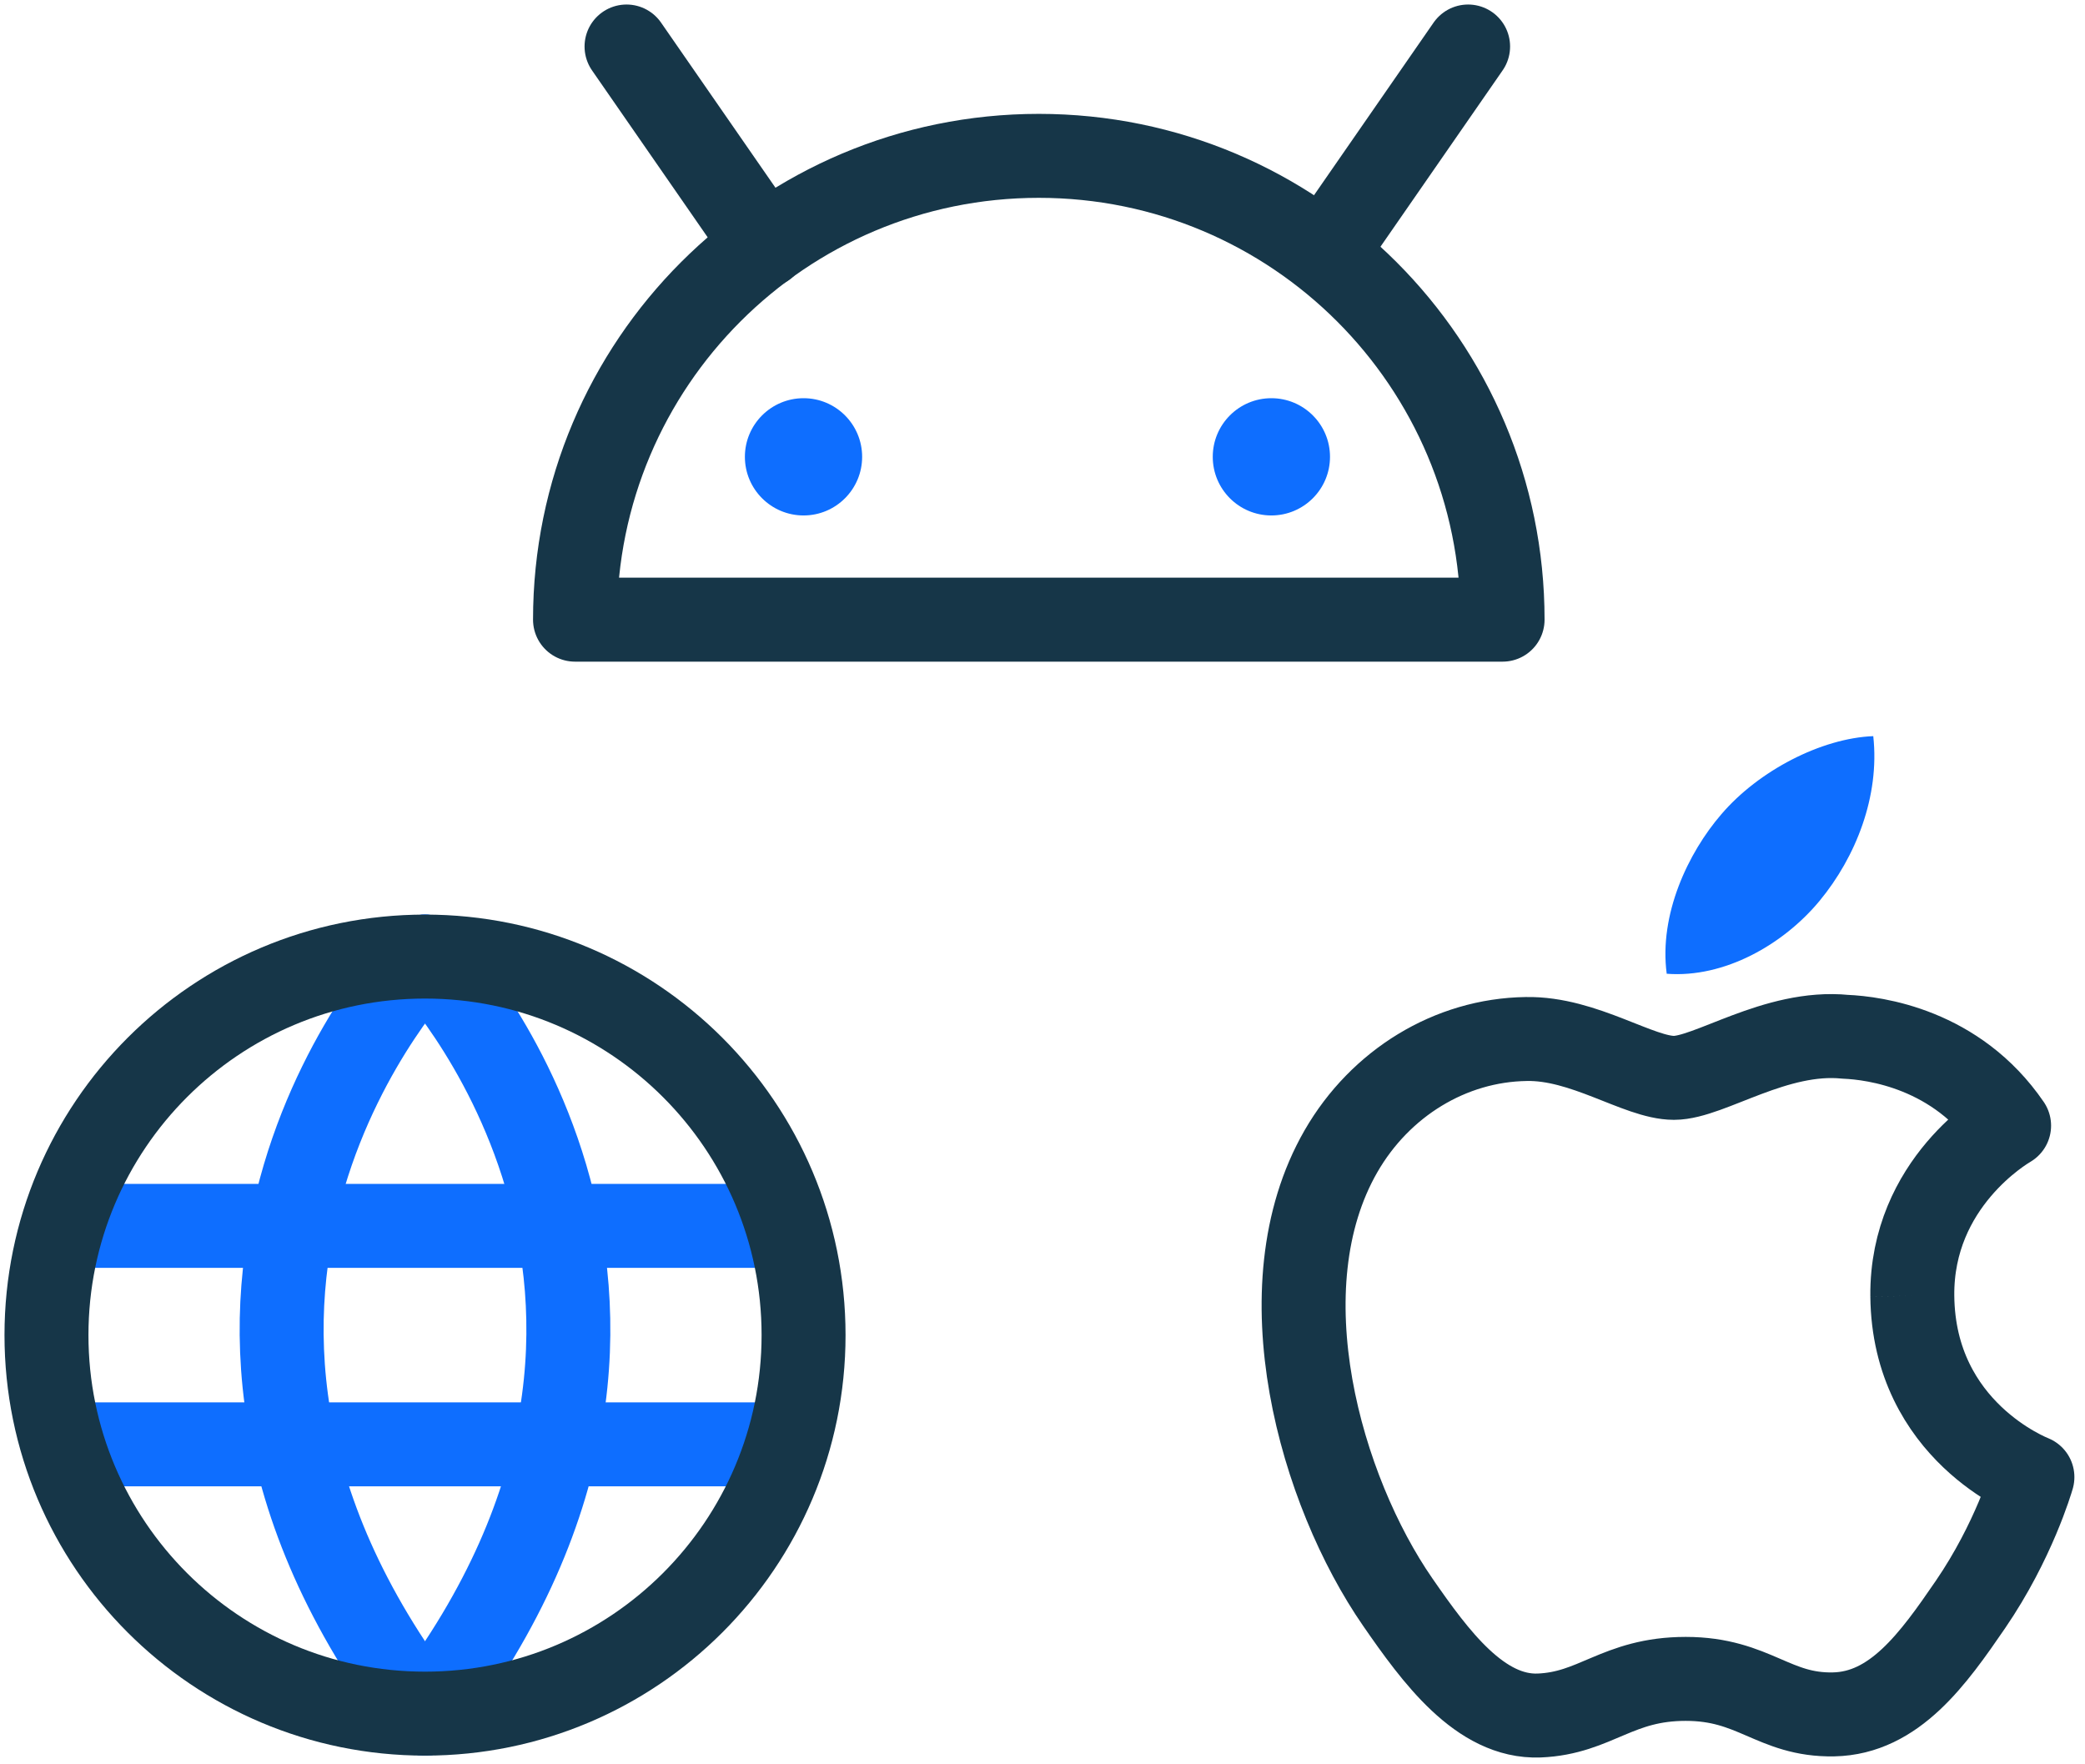
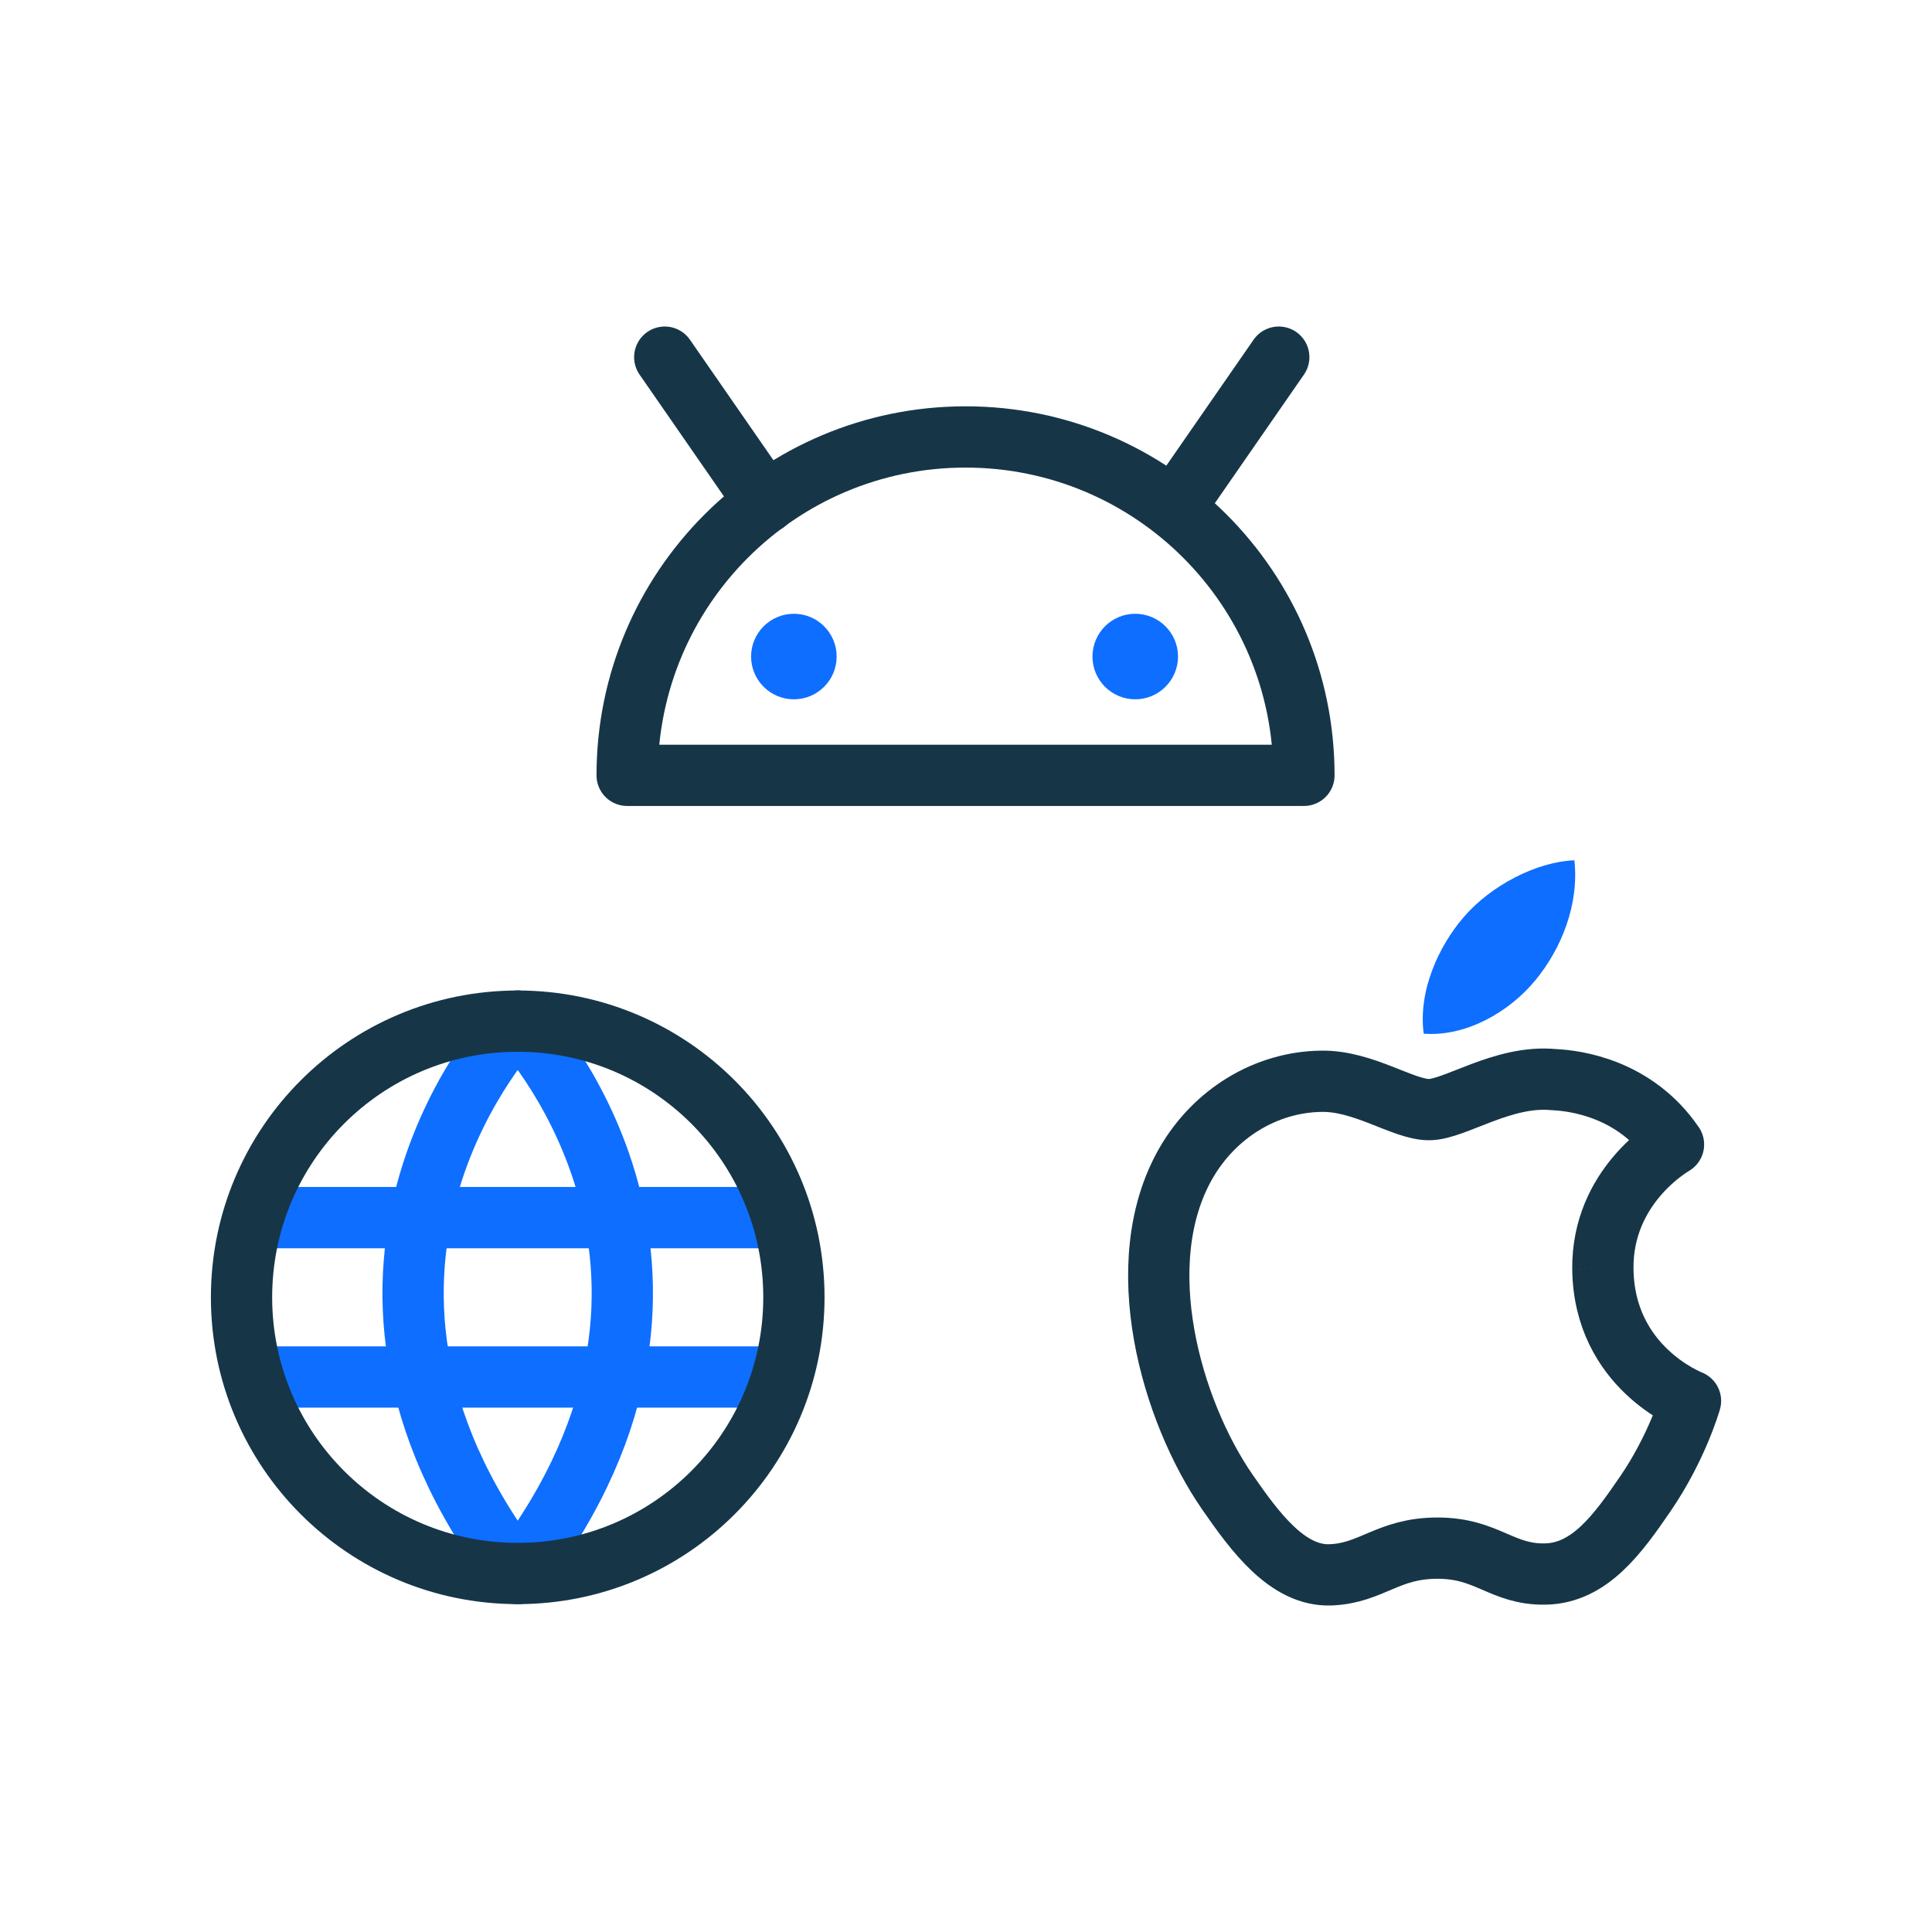
- <svg xmlns="http://www.w3.org/2000/svg" width="149" height="126" viewBox="0 0 149 126" fill="none">
-   <path fill-rule="evenodd" clip-rule="evenodd" d="M74.235 11.137C55.932 11.137 41.092 25.978 41.092 44.281H107.379C107.379 25.978 92.543 11.137 74.235 11.137Z" stroke="#163648" stroke-width="6" stroke-linecap="round" stroke-linejoin="round" />
-   <path d="M44.774 3.323L54.646 17.57" stroke="#163648" stroke-width="6" stroke-linecap="round" stroke-linejoin="round" />
-   <path d="M104.915 3.323L95.044 17.57" stroke="#163648" stroke-width="6" stroke-linecap="round" stroke-linejoin="round" />
-   <path fill-rule="evenodd" clip-rule="evenodd" d="M61.611 32.645C61.611 30.333 59.738 28.455 57.426 28.455C55.11 28.455 53.232 30.333 53.232 32.645C53.232 34.956 55.11 36.834 57.426 36.834C59.738 36.834 61.611 34.956 61.611 32.645Z" fill="#0E6EFF" />
-   <path fill-rule="evenodd" clip-rule="evenodd" d="M95.046 32.645C95.046 30.333 93.168 28.455 90.856 28.455C88.54 28.455 86.667 30.333 86.667 32.645C86.667 34.956 88.54 36.834 90.856 36.834C93.168 36.834 95.046 34.956 95.046 32.645Z" fill="#0E6EFF" />
-   <path d="M4.935 87.6H55.806" stroke="#0E6EFF" stroke-width="6" stroke-linecap="round" stroke-linejoin="round" />
-   <path d="M4.935 103.212H55.806" stroke="#0E6EFF" stroke-width="6" stroke-linecap="round" stroke-linejoin="round" />
-   <path d="M30.373 68.354C30.373 68.354 7.318 92.251 30.373 122.458" stroke="#0E6EFF" stroke-width="6" stroke-linecap="round" stroke-linejoin="round" />
-   <path d="M30.373 68.354C30.373 68.354 53.424 92.251 30.373 122.458" stroke="#0E6EFF" stroke-width="6" stroke-linecap="round" stroke-linejoin="round" />
-   <path fill-rule="evenodd" clip-rule="evenodd" d="M57.425 95.406C57.425 80.464 45.312 68.356 30.375 68.356C15.433 68.356 3.321 80.464 3.321 95.406C3.321 110.343 15.433 122.455 30.375 122.455C45.312 122.455 57.425 110.343 57.425 95.406Z" stroke="#163648" stroke-width="6" stroke-linecap="round" stroke-linejoin="round" />
-   <path fill-rule="evenodd" clip-rule="evenodd" d="M130.038 64.367C132.611 61.253 134.343 56.913 133.869 52.604C130.158 52.75 125.676 55.071 123.014 58.184C120.632 60.943 118.546 65.354 119.108 69.583C123.24 69.902 127.465 67.48 130.038 64.367Z" fill="#0E6EFF" />
-   <path d="M136.659 92.608C136.752 102.293 145.153 105.508 145.242 105.552C145.175 105.778 143.904 110.14 140.817 114.653C138.151 118.546 135.384 122.425 131.03 122.509C126.743 122.589 125.366 119.972 120.468 119.972C115.57 119.972 114.042 122.425 109.99 122.589C105.779 122.749 102.577 118.373 99.889 114.489C94.393 106.549 90.199 92.05 95.832 82.263C98.635 77.4 103.64 74.322 109.073 74.247C113.201 74.167 117.102 77.023 119.627 77.023C122.155 77.023 126.89 73.587 131.872 74.087C133.962 74.176 139.812 74.933 143.576 80.438C143.271 80.624 136.584 84.517 136.659 92.608" stroke="#163648" stroke-width="6" stroke-linejoin="round" />
+ <svg xmlns="http://www.w3.org/2000/svg" width="80" height="80" viewBox="0 0 80 80" fill="none">
+   <path fill-rule="evenodd" clip-rule="evenodd" d="M39.981 18.093C32.243 18.093 25.969 24.367 25.969 32.105H53.993C53.993 24.367 47.721 18.093 39.981 18.093Z" stroke="#163648" stroke-width="2.537" stroke-linecap="round" stroke-linejoin="round" />
+   <path d="M27.526 14.789L31.699 20.812" stroke="#163648" stroke-width="2.537" stroke-linecap="round" stroke-linejoin="round" />
+   <path d="M52.951 14.789L48.778 20.812" stroke="#163648" stroke-width="2.537" stroke-linecap="round" stroke-linejoin="round" />
+   <path fill-rule="evenodd" clip-rule="evenodd" d="M34.644 27.186C34.644 26.208 33.852 25.415 32.874 25.415C31.895 25.415 31.101 26.208 31.101 27.186C31.101 28.163 31.895 28.957 32.874 28.957C33.852 28.957 34.644 28.163 34.644 27.186" fill="#0E6EFF" />
+   <path fill-rule="evenodd" clip-rule="evenodd" d="M48.779 27.186C48.779 26.208 47.985 25.415 47.008 25.415C46.029 25.415 45.237 26.208 45.237 27.186C45.237 28.163 46.029 28.957 47.008 28.957C47.985 28.957 48.779 28.163 48.779 27.186" fill="#0E6EFF" />
+   <path d="M10.683 50.419H32.189" stroke="#0E6EFF" stroke-width="2.537" stroke-linecap="round" stroke-linejoin="round" />
+   <path d="M10.683 57.019H32.189" stroke="#0E6EFF" stroke-width="2.537" stroke-linecap="round" stroke-linejoin="round" />
+   <path d="M21.437 42.282C21.437 42.282 11.69 52.385 21.437 65.156" stroke="#0E6EFF" stroke-width="2.537" stroke-linecap="round" stroke-linejoin="round" />
+   <path d="M21.438 42.282C21.438 42.282 31.183 52.385 21.438 65.156" stroke="#0E6EFF" stroke-width="2.537" stroke-linecap="round" stroke-linejoin="round" />
+   <path fill-rule="evenodd" clip-rule="evenodd" d="M32.874 53.719C32.874 47.402 27.753 42.283 21.438 42.283C15.121 42.283 10.001 47.402 10.001 53.719C10.001 60.034 15.121 65.155 21.438 65.155C27.753 65.155 32.874 60.034 32.874 53.719Z" stroke="#163648" stroke-width="2.537" stroke-linecap="round" stroke-linejoin="round" />
+   <path fill-rule="evenodd" clip-rule="evenodd" d="M63.572 40.596C64.66 39.28 65.392 37.445 65.192 35.623C63.623 35.685 61.728 36.666 60.603 37.983C59.596 39.149 58.714 41.014 58.952 42.802C60.698 42.937 62.484 41.913 63.572 40.596" fill="#0E6EFF" />
+   <path d="M66.371 52.536C66.411 56.63 69.963 57.99 70 58.008C69.972 58.104 69.435 59.948 68.13 61.856C67.002 63.502 65.832 65.142 63.992 65.177C62.179 65.211 61.597 64.105 59.526 64.105C57.456 64.105 56.81 65.142 55.097 65.211C53.316 65.278 51.963 63.429 50.826 61.787C48.503 58.43 46.73 52.3 49.111 48.162C50.296 46.107 52.412 44.805 54.709 44.773C56.454 44.74 58.104 45.947 59.171 45.947C60.24 45.947 62.241 44.495 64.348 44.706C65.231 44.744 67.705 45.064 69.296 47.391C69.167 47.47 66.34 49.115 66.371 52.536" stroke="#163648" stroke-width="2.537" stroke-linejoin="round" />
</svg>
